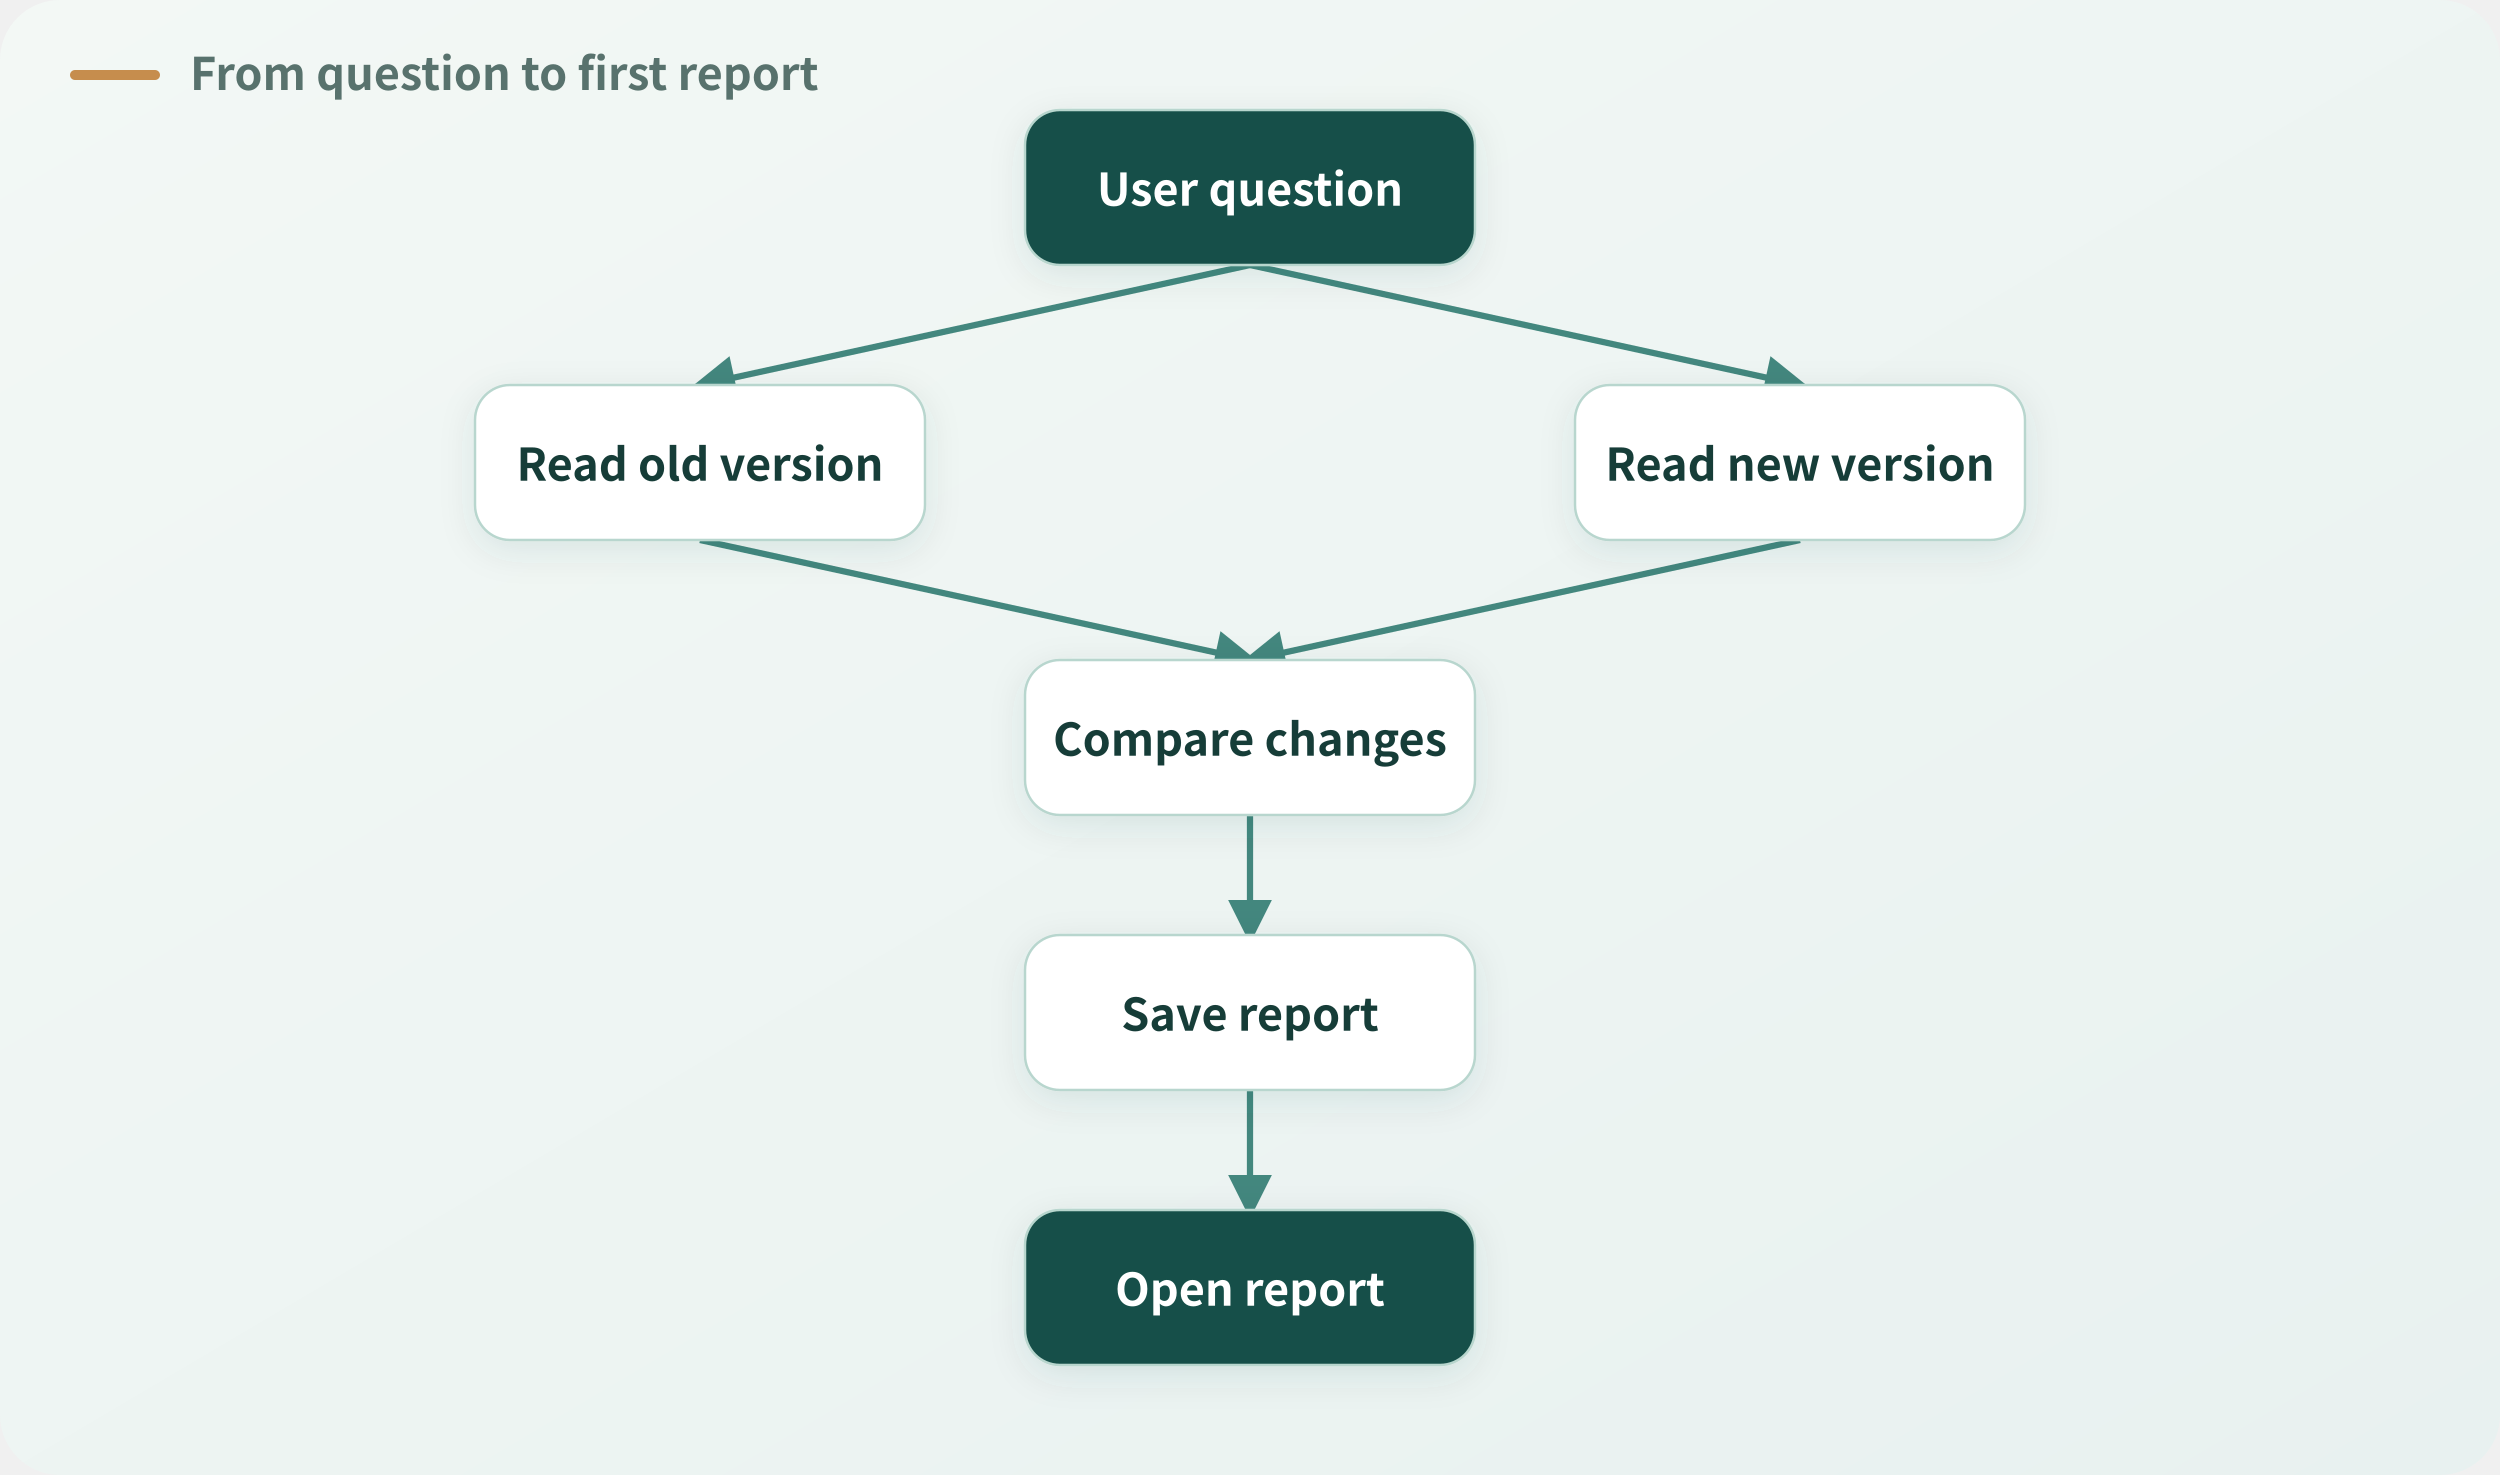
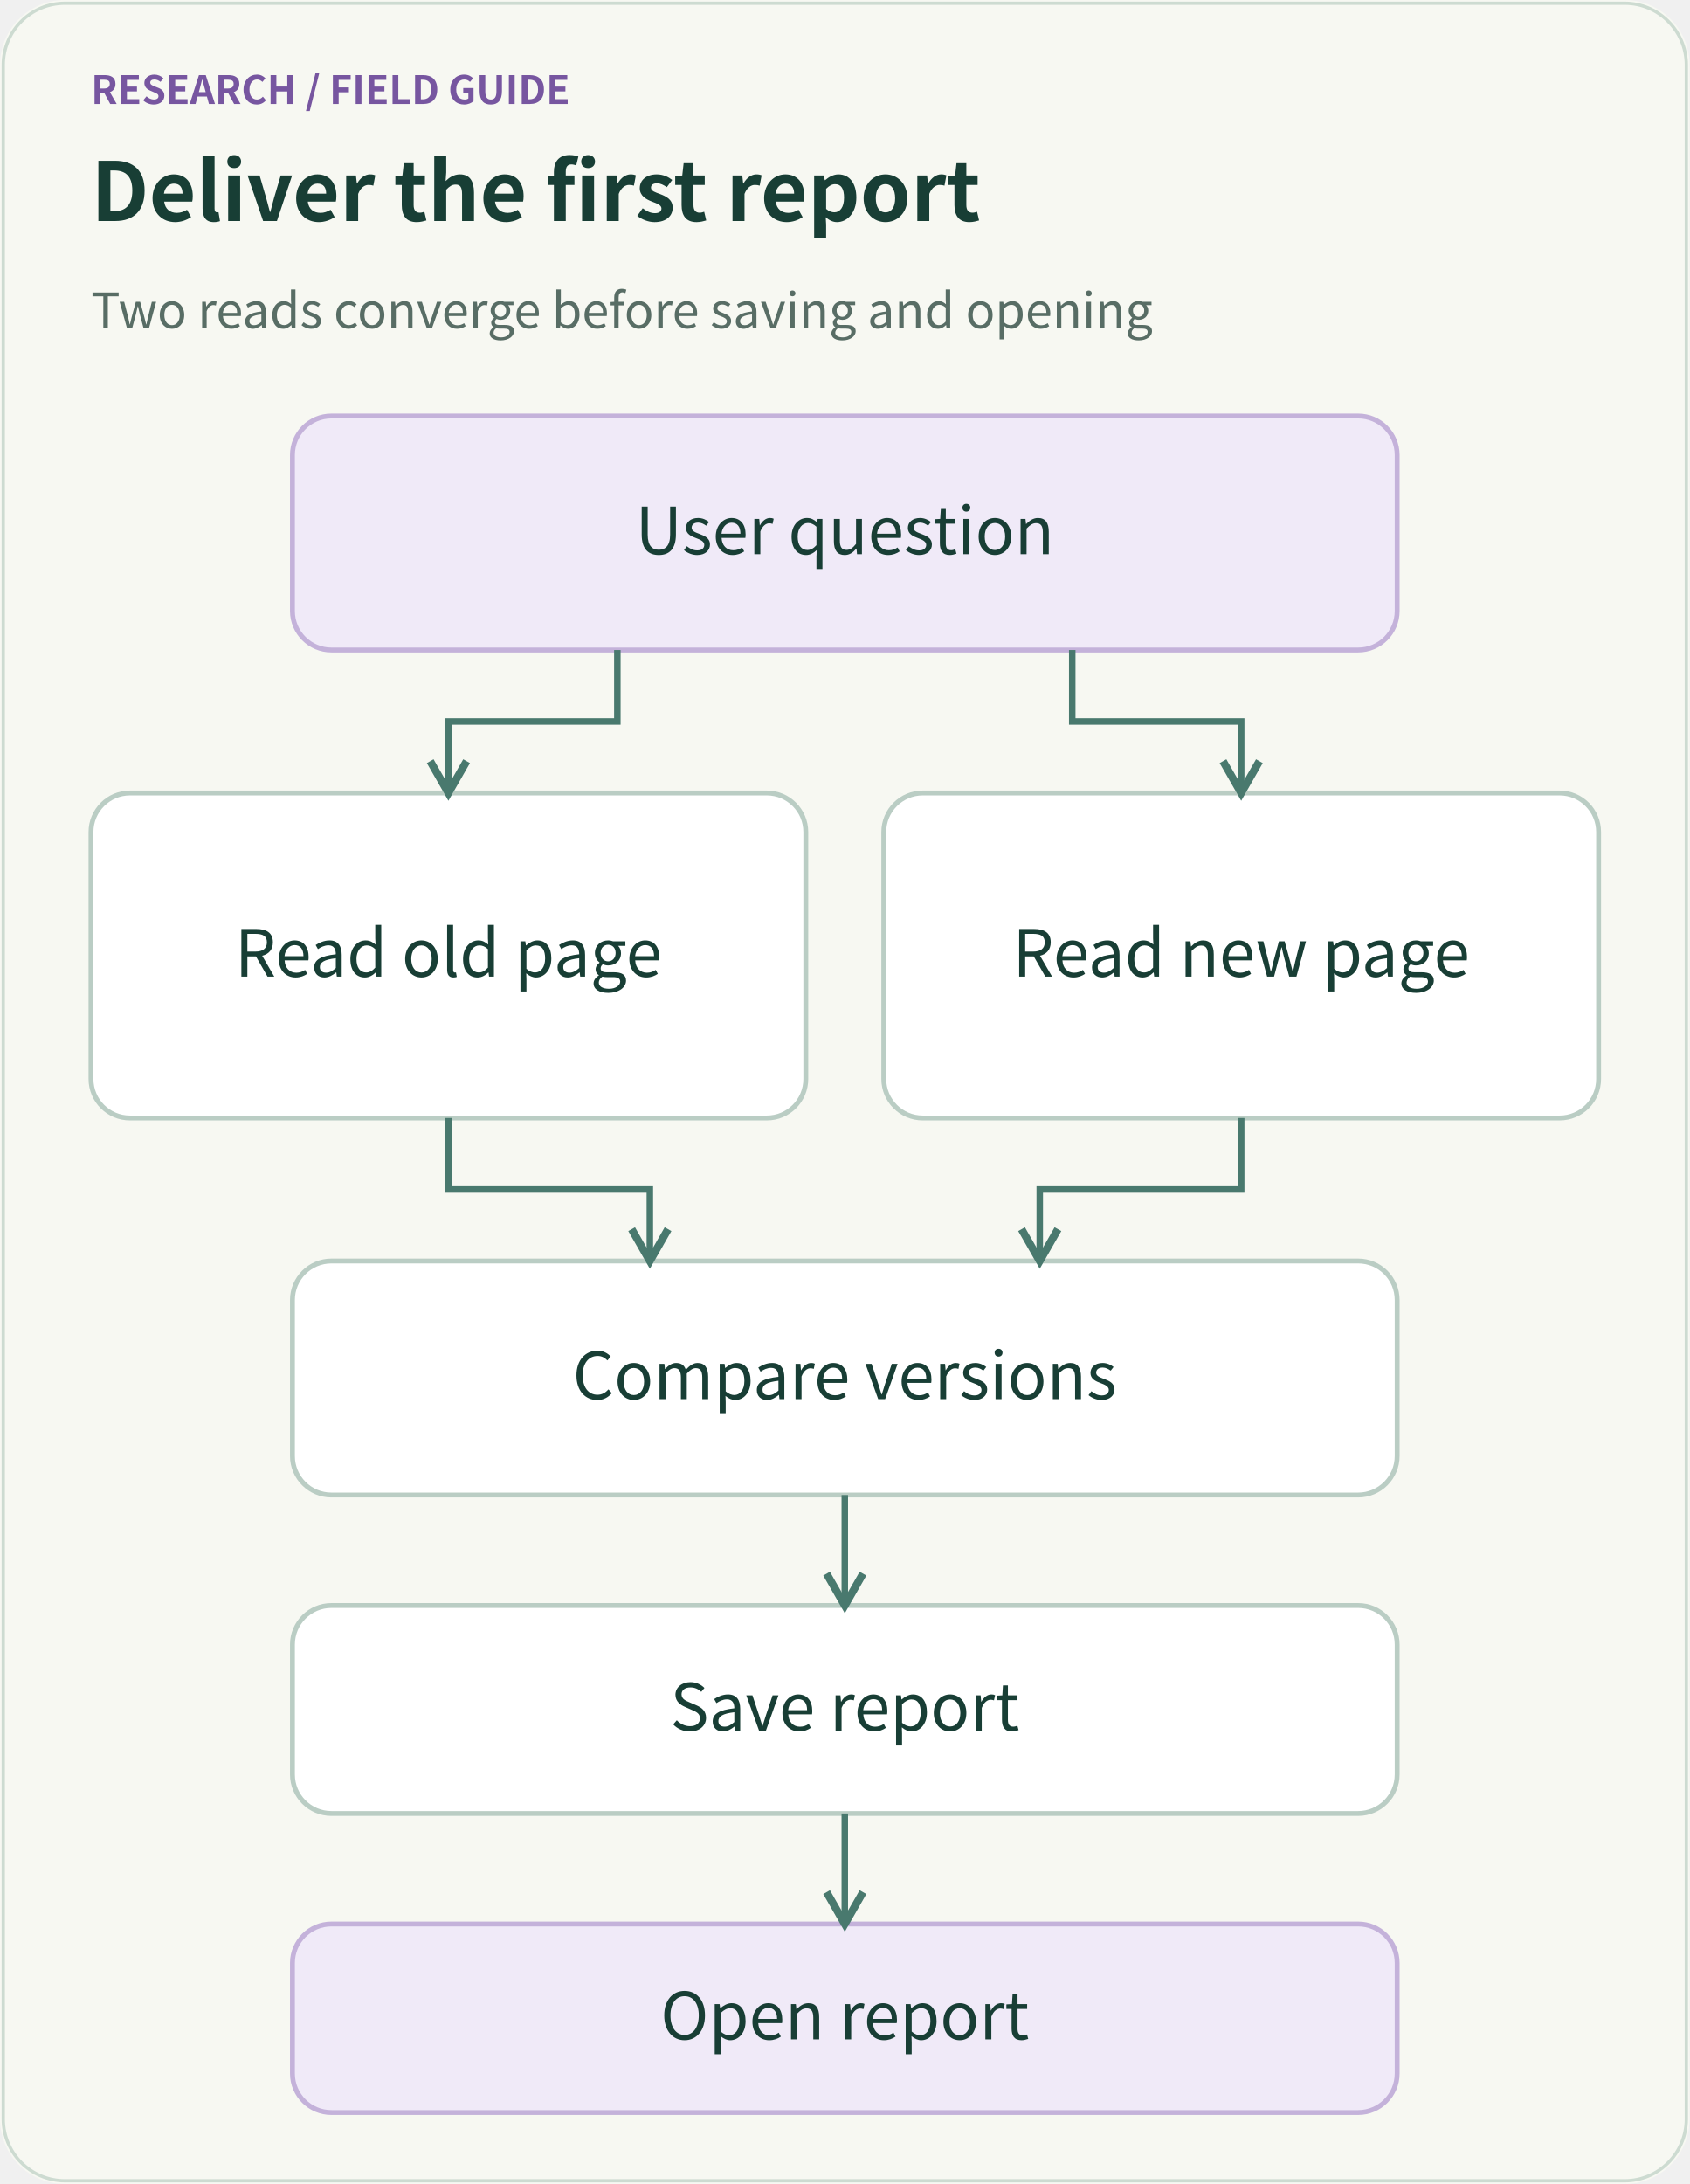
- <svg xmlns="http://www.w3.org/2000/svg" width="1000" height="590" viewBox="0 0 1000 590" role="img" aria-labelledby="title">
+ <svg xmlns="http://www.w3.org/2000/svg" width="520" height="672" viewBox="0 0 520 672" role="img" aria-labelledby="title desc" lang="en">
  <defs>
-     <linearGradient id="bg" x2="1" y2="1">
-       <stop stop-color="#f3f8f5" />
-       <stop offset="1" stop-color="#e8f1f0" />
-     </linearGradient>
-     <marker id="arrow" viewBox="0 0 10 10" refX="8" refY="5" markerWidth="7" markerHeight="7" orient="auto-start-reverse">
-       <path d="M 0 0 L 10 5 L 0 10 z" fill="#43877e" />
+     <marker id="arrow" viewBox="0 0 10 10" refX="8" refY="5" markerWidth="7" markerHeight="7" orient="auto">
+       <path d="M1 1L8 5L1 9" fill="none" stroke="#49796e" stroke-width="1.7" />
    </marker>
-     <filter id="shadow" x="-20%" y="-30%" width="140%" height="170%">
-       <feDropShadow dx="0" dy="4" stdDeviation="7" flood-color="#20544f" flood-opacity=".10" />
-     </filter>
  </defs>
-   <rect width="1000" height="590" rx="24" fill="url(#bg)" />
-   <path d="M30 30h32" stroke="#c68d4d" stroke-width="4" stroke-linecap="round" />
-   <text x="76" y="36" font-family="-apple-system,BlinkMacSystemFont,Noto Sans CJK SC,Arial,sans-serif" font-size="18" font-weight="600" fill="#58726d">From question to first report</text>
-   <path d="M500 106 L280 154" fill="none" stroke="#43877e" stroke-width="2.5" marker-end="url(#arrow)" />
-   <path d="M500 106 L720 154" fill="none" stroke="#43877e" stroke-width="2.5" marker-end="url(#arrow)" />
-   <path d="M280 216 L500 264" fill="none" stroke="#43877e" stroke-width="2.5" marker-end="url(#arrow)" />
-   <path d="M720 216 L500 264" fill="none" stroke="#43877e" stroke-width="2.5" marker-end="url(#arrow)" />
-   <path d="M500 326 L500 374" fill="none" stroke="#43877e" stroke-width="2.5" marker-end="url(#arrow)" />
-   <path d="M500 436 L500 484" fill="none" stroke="#43877e" stroke-width="2.5" marker-end="url(#arrow)" />
-   <g filter="url(#shadow)">
-     <rect x="410" y="44" width="180" height="62" rx="14" fill="#164f48" stroke="#b8d6ce" />
-     <text x="500" y="76" text-anchor="middle" dominant-baseline="middle" font-family="-apple-system,BlinkMacSystemFont,Noto Sans CJK SC,Arial,sans-serif" font-size="18" font-weight="600" fill="#ffffff">User question</text>
-   </g>
-   <g filter="url(#shadow)">
-     <rect x="190" y="154" width="180" height="62" rx="14" fill="#ffffff" stroke="#b8d6ce" />
-     <text x="280" y="186" text-anchor="middle" dominant-baseline="middle" font-family="-apple-system,BlinkMacSystemFont,Noto Sans CJK SC,Arial,sans-serif" font-size="18" font-weight="600" fill="#173d39">Read old version</text>
-   </g>
-   <g filter="url(#shadow)">
-     <rect x="630" y="154" width="180" height="62" rx="14" fill="#ffffff" stroke="#b8d6ce" />
-     <text x="720" y="186" text-anchor="middle" dominant-baseline="middle" font-family="-apple-system,BlinkMacSystemFont,Noto Sans CJK SC,Arial,sans-serif" font-size="18" font-weight="600" fill="#173d39">Read new version</text>
-   </g>
-   <g filter="url(#shadow)">
-     <rect x="410" y="264" width="180" height="62" rx="14" fill="#ffffff" stroke="#b8d6ce" />
-     <text x="500" y="296" text-anchor="middle" dominant-baseline="middle" font-family="-apple-system,BlinkMacSystemFont,Noto Sans CJK SC,Arial,sans-serif" font-size="18" font-weight="600" fill="#173d39">Compare changes</text>
-   </g>
-   <g filter="url(#shadow)">
-     <rect x="410" y="374" width="180" height="62" rx="14" fill="#ffffff" stroke="#b8d6ce" />
-     <text x="500" y="406" text-anchor="middle" dominant-baseline="middle" font-family="-apple-system,BlinkMacSystemFont,Noto Sans CJK SC,Arial,sans-serif" font-size="18" font-weight="600" fill="#173d39">Save report</text>
-   </g>
-   <g filter="url(#shadow)">
-     <rect x="410" y="484" width="180" height="62" rx="14" fill="#164f48" stroke="#b8d6ce" />
-     <text x="500" y="516" text-anchor="middle" dominant-baseline="middle" font-family="-apple-system,BlinkMacSystemFont,Noto Sans CJK SC,Arial,sans-serif" font-size="18" font-weight="600" fill="#ffffff">Open report</text>
-   </g>
+   <rect width="520" height="672" rx="20" fill="#f7f8f2" />
+   <rect x="1" y="1" width="518" height="670" rx="19" fill="none" stroke="#cddbd1" />
+   <text x="28" y="32" font-family="Noto Sans CJK SC, sans-serif" font-size="12" font-weight="700" fill="#7756a0" text-anchor="start">RESEARCH / FIELD GUIDE</text>
+   <text x="28" y="68" font-family="Noto Sans CJK SC, sans-serif" font-size="25" font-weight="700" fill="#183e35" text-anchor="start">Deliver the first report</text>
+   <text x="28" y="101" font-family="Noto Sans CJK SC, sans-serif" font-size="15" font-weight="500" fill="#586d65" text-anchor="start">Two reads converge before saving and opening</text>
+   <rect x="90" y="128" width="340" height="72" rx="12" fill="#f0eaf8" stroke="#c4b2da" stroke-width="1.5" />
+   <text x="260.0" y="170.5" font-family="Noto Sans CJK SC, sans-serif" font-size="20" font-weight="500" fill="#183e35" text-anchor="middle">User question</text>
+   <rect x="28" y="244" width="220" height="100" rx="12" fill="#ffffff" stroke="#bacdc4" stroke-width="1.5" />
+   <text x="138.0" y="300.5" font-family="Noto Sans CJK SC, sans-serif" font-size="20" font-weight="500" fill="#183e35" text-anchor="middle">Read old page</text>
+   <rect x="272" y="244" width="220" height="100" rx="12" fill="#ffffff" stroke="#bacdc4" stroke-width="1.5" />
+   <text x="382.0" y="300.5" font-family="Noto Sans CJK SC, sans-serif" font-size="20" font-weight="500" fill="#183e35" text-anchor="middle">Read new page</text>
+   <path d="M190 200 V222 H138 V244" fill="none" stroke="#49796e" stroke-width="2" marker-end="url(#arrow)" />
+   <path d="M330 200 V222 H382 V244" fill="none" stroke="#49796e" stroke-width="2" marker-end="url(#arrow)" />
+   <rect x="90" y="388" width="340" height="72" rx="12" fill="#ffffff" stroke="#bacdc4" stroke-width="1.5" />
+   <text x="260.0" y="430.5" font-family="Noto Sans CJK SC, sans-serif" font-size="20" font-weight="500" fill="#183e35" text-anchor="middle">Compare versions</text>
+   <path d="M138 344 V366 H200 V388" fill="none" stroke="#49796e" stroke-width="2" marker-end="url(#arrow)" />
+   <path d="M382 344 V366 H320 V388" fill="none" stroke="#49796e" stroke-width="2" marker-end="url(#arrow)" />
+   <rect x="90" y="494" width="340" height="64" rx="12" fill="#ffffff" stroke="#bacdc4" stroke-width="1.5" />
+   <text x="260.0" y="532.5" font-family="Noto Sans CJK SC, sans-serif" font-size="20" font-weight="500" fill="#183e35" text-anchor="middle">Save report</text>
+   <path d="M260 460 V494" fill="none" stroke="#49796e" stroke-width="2" marker-end="url(#arrow)" />
+   <rect x="90" y="592" width="340" height="58" rx="12" fill="#f0eaf8" stroke="#c4b2da" stroke-width="1.5" />
+   <text x="260.0" y="627.5" font-family="Noto Sans CJK SC, sans-serif" font-size="20" font-weight="500" fill="#183e35" text-anchor="middle">Open report</text>
+   <path d="M260 558 V592" fill="none" stroke="#49796e" stroke-width="2" marker-end="url(#arrow)" />
</svg>
